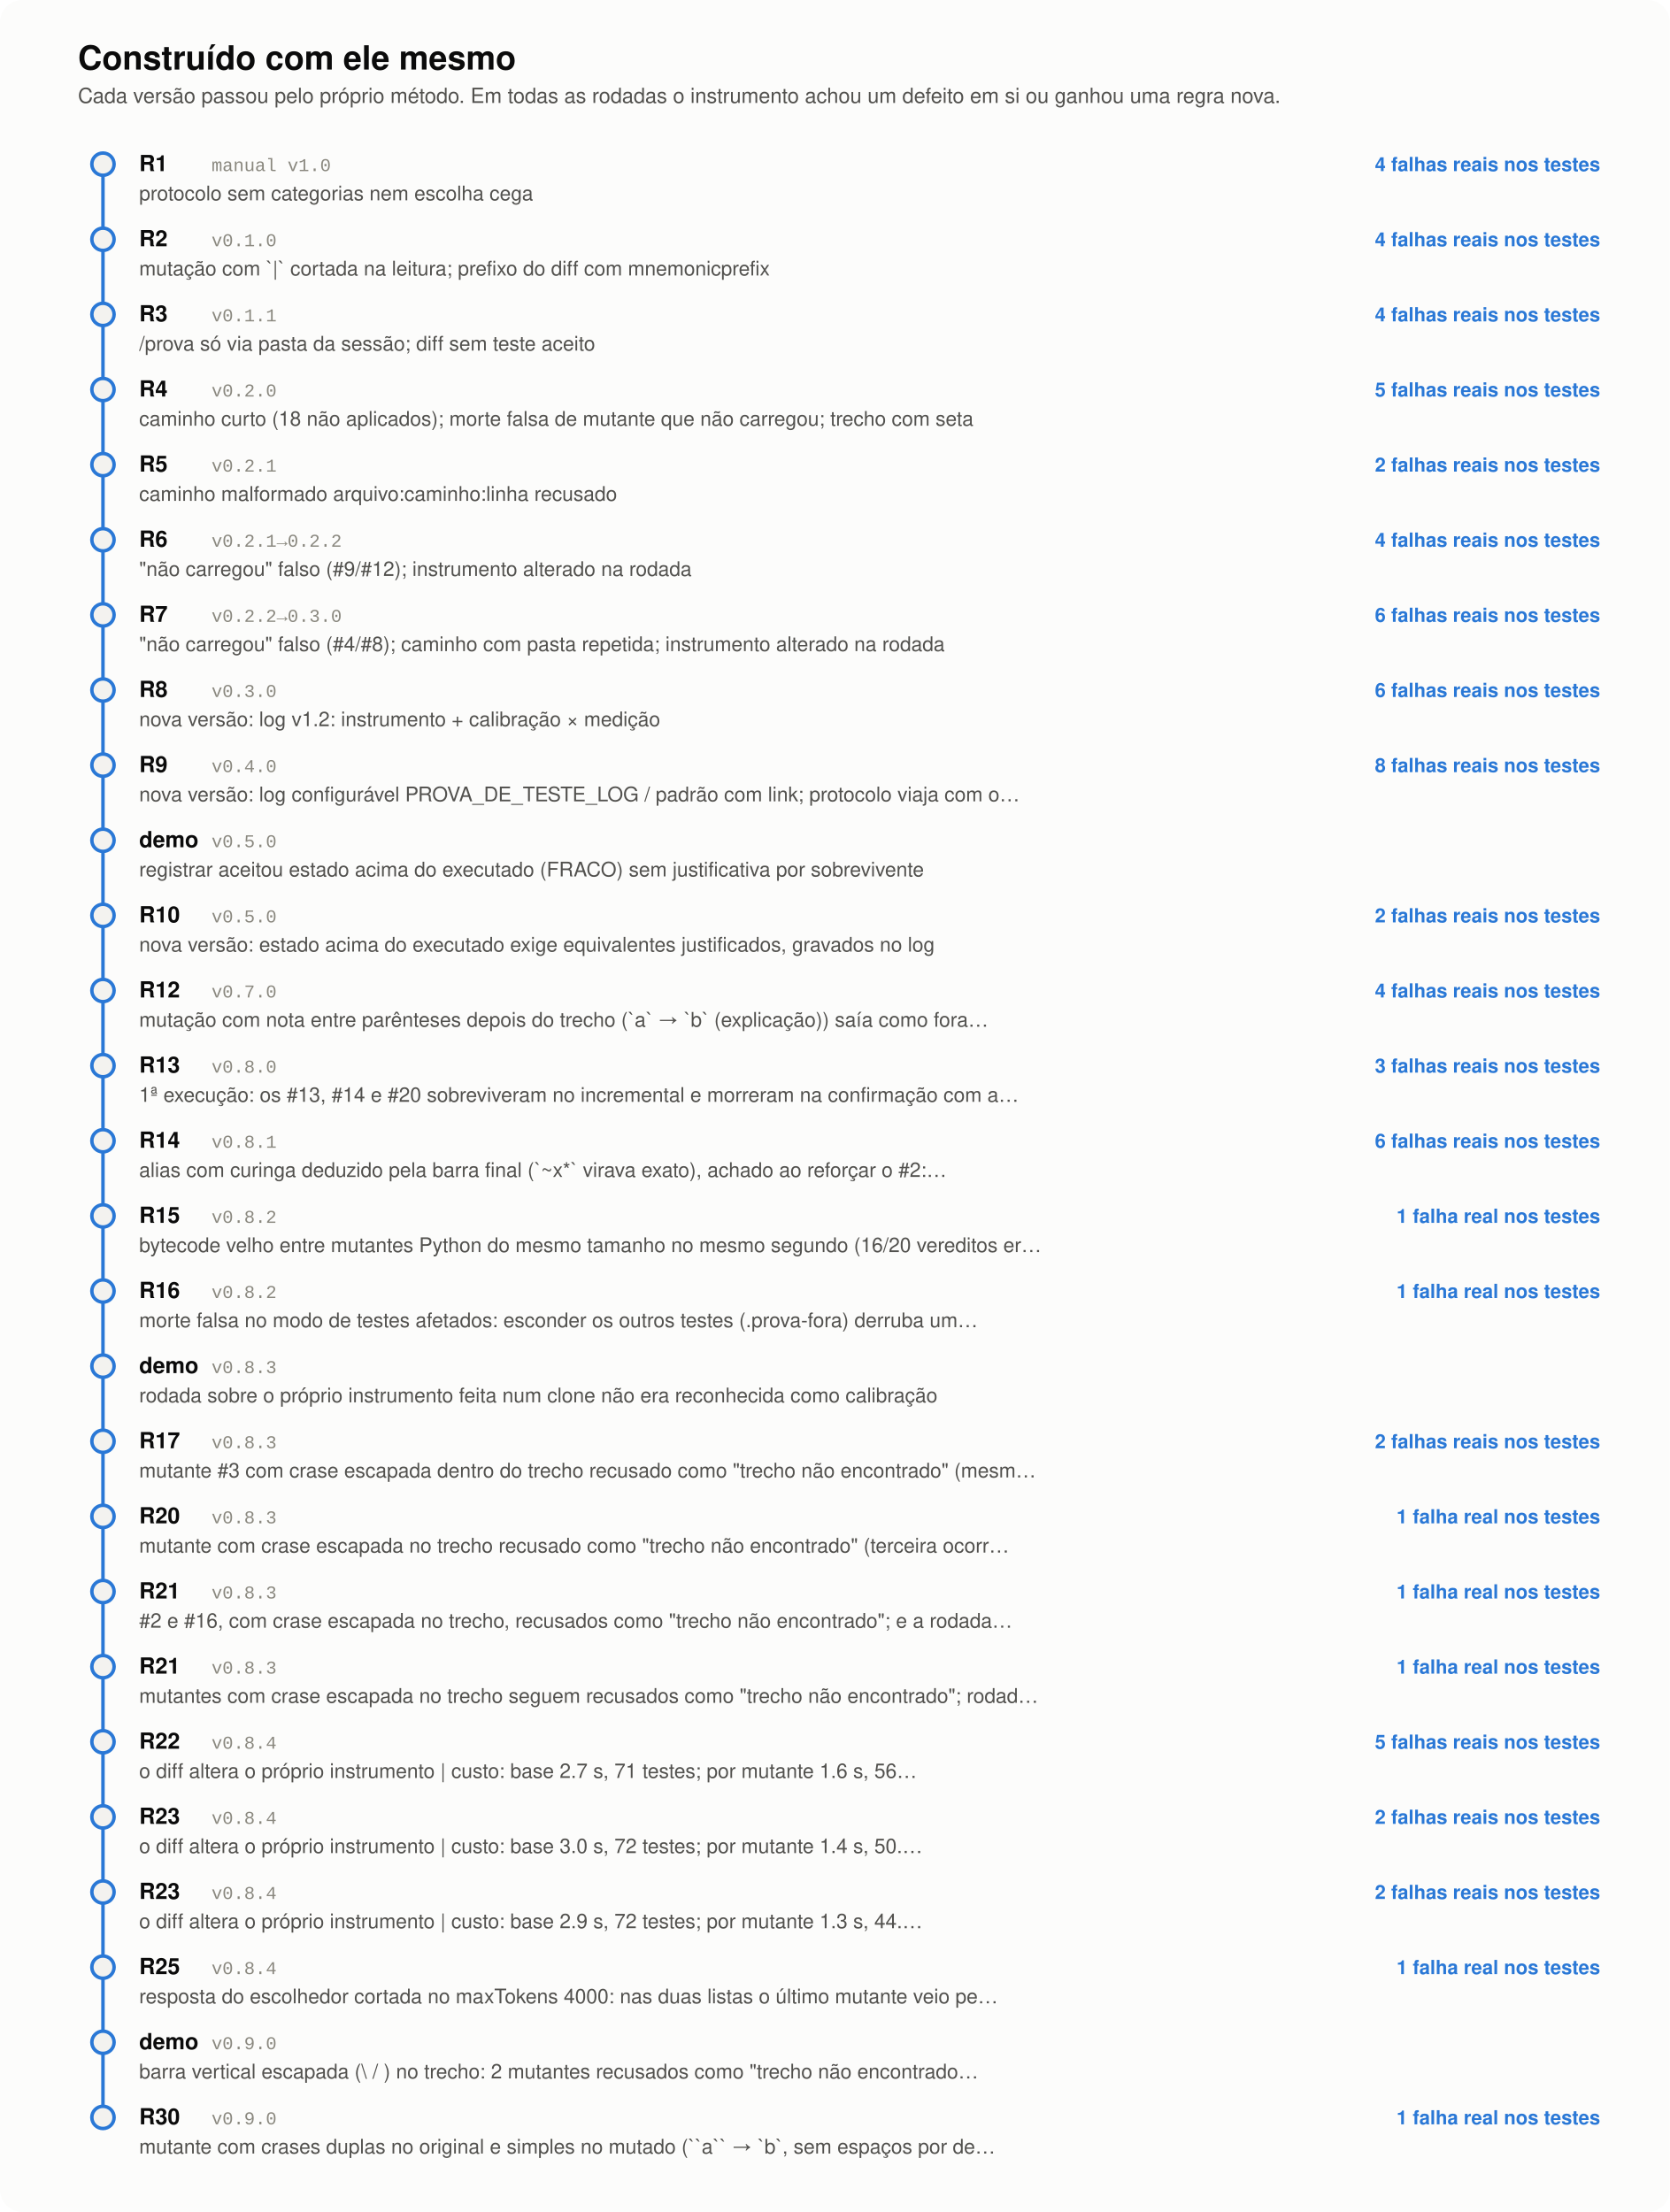
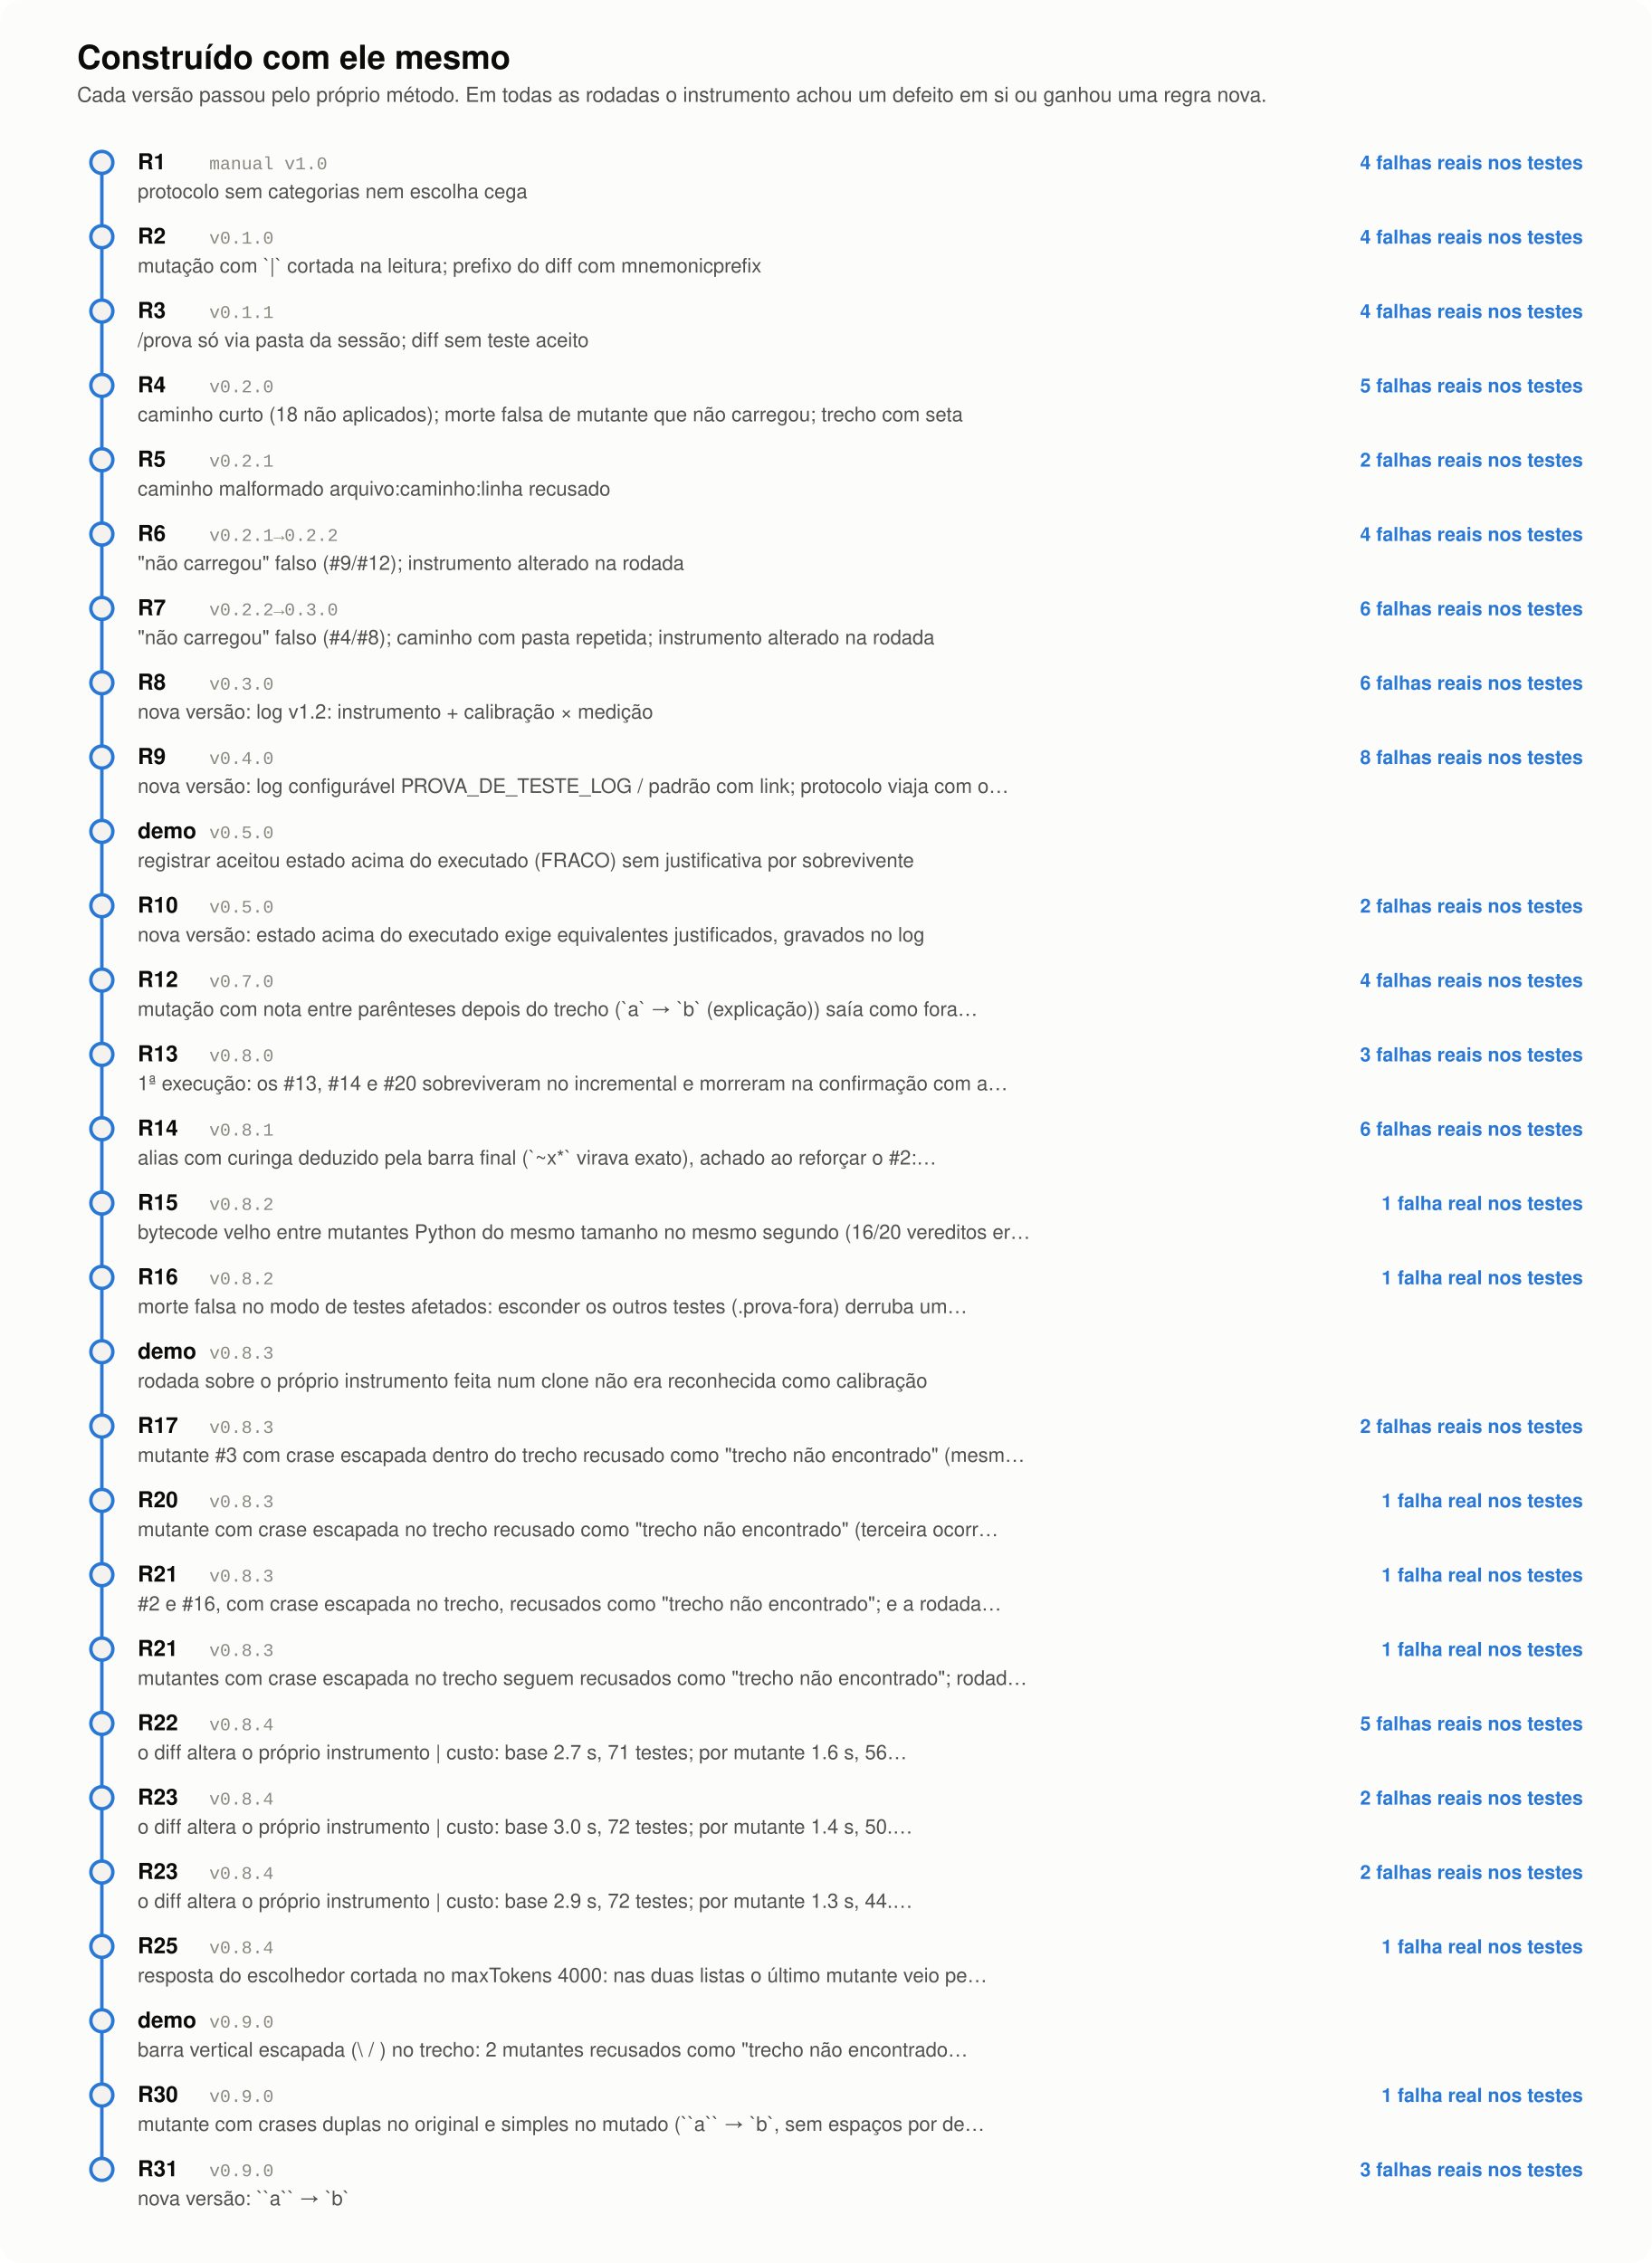
- <svg xmlns="http://www.w3.org/2000/svg" viewBox="0 0 1200 1590" width="1200" height="1590" role="img" aria-label="Linha do tempo das rodadas de calibração do instrumento" font-family="ui-sans-serif, -apple-system, 'Segoe UI', Helvetica, Arial, sans-serif">
+ <svg xmlns="http://www.w3.org/2000/svg" viewBox="0 0 1200 1644" width="1200" height="1644" role="img" aria-label="Linha do tempo das rodadas de calibração do instrumento" font-family="ui-sans-serif, -apple-system, 'Segoe UI', Helvetica, Arial, sans-serif">
  <style>
  .sup { fill: #fcfcfb; } .sup2 { fill: #f3f2ef; } .borda { stroke: #dedcd5; }
  .t1 { fill: #0b0b0b; } .t2 { fill: #52514e; } .t3 { fill: #8a887f; }
  .ac { fill: #2a78d6; } .acs { stroke: #2a78d6; } .acf { fill: #e8f1fb; }
  .ok { fill: #0f7a3d; } .okf { fill: #e3f3e8; }
  @media (prefers-color-scheme: dark) {
    .sup { fill: #1a1a19; } .sup2 { fill: #232322; } .borda { stroke: #3a3936; }
    .t1 { fill: #f0efec; } .t2 { fill: #c3c2b7; } .t3 { fill: #8f8d84; }
    .ac { fill: #3987e5; } .acs { stroke: #3987e5; } .acf { fill: #1d2c40; }
    .ok { fill: #4cc27a; } .okf { fill: #16301f; }
  }
  @media (prefers-reduced-motion: reduce) { * { animation: none !important; } }
</style>
-   <rect width="1200" height="1590" rx="16" class="sup" />
+   <rect width="1200" height="1644" rx="16" class="sup" />
  <text x="56" y="50" font-size="24" font-weight="800" class="t1">Construído com ele mesmo</text>
  <text x="56" y="74" font-size="15" class="t2">Cada versão passou pelo próprio método. Em todas as rodadas o instrumento achou um defeito em si ou ganhou uma regra nova.</text>
  <line x1="74" y1="126" x2="74" y2="164" class="acs" stroke-width="2.5" />
  <circle cx="74" cy="118" r="8" class="sup2 acs" stroke-width="2.5" />
  <text x="100" y="123" font-size="16" font-weight="700" class="t1">R1</text>
  <text x="152" y="123" font-size="13" class="t3" font-family="ui-monospace, 'SF Mono', Menlo, Consolas, 'Liberation Mono', monospace">manual v1.0</text>
  <text x="100" y="144" font-size="14.5" class="t2">protocolo sem categorias nem escolha cega</text>
  <text x="1150" y="123" font-size="14" class="ac" text-anchor="end" font-weight="700">4 falhas reais nos testes</text>
  <line x1="74" y1="180" x2="74" y2="218" class="acs" stroke-width="2.5" />
  <circle cx="74" cy="172" r="8" class="sup2 acs" stroke-width="2.5" />
  <text x="100" y="177" font-size="16" font-weight="700" class="t1">R2</text>
  <text x="152" y="177" font-size="13" class="t3" font-family="ui-monospace, 'SF Mono', Menlo, Consolas, 'Liberation Mono', monospace">v0.1.0</text>
  <text x="100" y="198" font-size="14.5" class="t2">mutação com `|` cortada na leitura; prefixo do diff com mnemonicprefix</text>
  <text x="1150" y="177" font-size="14" class="ac" text-anchor="end" font-weight="700">4 falhas reais nos testes</text>
  <line x1="74" y1="234" x2="74" y2="272" class="acs" stroke-width="2.5" />
  <circle cx="74" cy="226" r="8" class="sup2 acs" stroke-width="2.5" />
  <text x="100" y="231" font-size="16" font-weight="700" class="t1">R3</text>
  <text x="152" y="231" font-size="13" class="t3" font-family="ui-monospace, 'SF Mono', Menlo, Consolas, 'Liberation Mono', monospace">v0.1.1</text>
  <text x="100" y="252" font-size="14.5" class="t2">/prova só via pasta da sessão; diff sem teste aceito</text>
  <text x="1150" y="231" font-size="14" class="ac" text-anchor="end" font-weight="700">4 falhas reais nos testes</text>
  <line x1="74" y1="288" x2="74" y2="326" class="acs" stroke-width="2.5" />
  <circle cx="74" cy="280" r="8" class="sup2 acs" stroke-width="2.5" />
  <text x="100" y="285" font-size="16" font-weight="700" class="t1">R4</text>
  <text x="152" y="285" font-size="13" class="t3" font-family="ui-monospace, 'SF Mono', Menlo, Consolas, 'Liberation Mono', monospace">v0.2.0</text>
  <text x="100" y="306" font-size="14.5" class="t2">caminho curto (18 não aplicados); morte falsa de mutante que não carregou; trecho com seta</text>
  <text x="1150" y="285" font-size="14" class="ac" text-anchor="end" font-weight="700">5 falhas reais nos testes</text>
  <line x1="74" y1="342" x2="74" y2="380" class="acs" stroke-width="2.5" />
  <circle cx="74" cy="334" r="8" class="sup2 acs" stroke-width="2.5" />
  <text x="100" y="339" font-size="16" font-weight="700" class="t1">R5</text>
  <text x="152" y="339" font-size="13" class="t3" font-family="ui-monospace, 'SF Mono', Menlo, Consolas, 'Liberation Mono', monospace">v0.2.1</text>
  <text x="100" y="360" font-size="14.5" class="t2">caminho malformado arquivo:caminho:linha recusado</text>
  <text x="1150" y="339" font-size="14" class="ac" text-anchor="end" font-weight="700">2 falhas reais nos testes</text>
  <line x1="74" y1="396" x2="74" y2="434" class="acs" stroke-width="2.5" />
  <circle cx="74" cy="388" r="8" class="sup2 acs" stroke-width="2.5" />
  <text x="100" y="393" font-size="16" font-weight="700" class="t1">R6</text>
  <text x="152" y="393" font-size="13" class="t3" font-family="ui-monospace, 'SF Mono', Menlo, Consolas, 'Liberation Mono', monospace">v0.2.1→0.2.2</text>
  <text x="100" y="414" font-size="14.5" class="t2">"não carregou" falso (#9/#12); instrumento alterado na rodada</text>
  <text x="1150" y="393" font-size="14" class="ac" text-anchor="end" font-weight="700">4 falhas reais nos testes</text>
  <line x1="74" y1="450" x2="74" y2="488" class="acs" stroke-width="2.5" />
  <circle cx="74" cy="442" r="8" class="sup2 acs" stroke-width="2.5" />
  <text x="100" y="447" font-size="16" font-weight="700" class="t1">R7</text>
  <text x="152" y="447" font-size="13" class="t3" font-family="ui-monospace, 'SF Mono', Menlo, Consolas, 'Liberation Mono', monospace">v0.2.2→0.3.0</text>
  <text x="100" y="468" font-size="14.5" class="t2">"não carregou" falso (#4/#8); caminho com pasta repetida; instrumento alterado na rodada</text>
  <text x="1150" y="447" font-size="14" class="ac" text-anchor="end" font-weight="700">6 falhas reais nos testes</text>
  <line x1="74" y1="504" x2="74" y2="542" class="acs" stroke-width="2.5" />
  <circle cx="74" cy="496" r="8" class="sup2 acs" stroke-width="2.5" />
  <text x="100" y="501" font-size="16" font-weight="700" class="t1">R8</text>
  <text x="152" y="501" font-size="13" class="t3" font-family="ui-monospace, 'SF Mono', Menlo, Consolas, 'Liberation Mono', monospace">v0.3.0</text>
  <text x="100" y="522" font-size="14.5" class="t2">nova versão: log v1.2: instrumento + calibração × medição</text>
  <text x="1150" y="501" font-size="14" class="ac" text-anchor="end" font-weight="700">6 falhas reais nos testes</text>
  <line x1="74" y1="558" x2="74" y2="596" class="acs" stroke-width="2.5" />
  <circle cx="74" cy="550" r="8" class="sup2 acs" stroke-width="2.5" />
  <text x="100" y="555" font-size="16" font-weight="700" class="t1">R9</text>
  <text x="152" y="555" font-size="13" class="t3" font-family="ui-monospace, 'SF Mono', Menlo, Consolas, 'Liberation Mono', monospace">v0.4.0</text>
  <text x="100" y="576" font-size="14.5" class="t2">nova versão: log configurável PROVA_DE_TESTE_LOG / padrão com link; protocolo viaja com o…</text>
  <text x="1150" y="555" font-size="14" class="ac" text-anchor="end" font-weight="700">8 falhas reais nos testes</text>
  <line x1="74" y1="612" x2="74" y2="650" class="acs" stroke-width="2.5" />
  <circle cx="74" cy="604" r="8" class="sup2 acs" stroke-width="2.5" />
  <text x="100" y="609" font-size="16" font-weight="700" class="t1">demo</text>
  <text x="152" y="609" font-size="13" class="t3" font-family="ui-monospace, 'SF Mono', Menlo, Consolas, 'Liberation Mono', monospace">v0.5.0</text>
  <text x="100" y="630" font-size="14.5" class="t2">registrar aceitou estado acima do executado (FRACO) sem justificativa por sobrevivente</text>
  <line x1="74" y1="666" x2="74" y2="704" class="acs" stroke-width="2.5" />
  <circle cx="74" cy="658" r="8" class="sup2 acs" stroke-width="2.5" />
  <text x="100" y="663" font-size="16" font-weight="700" class="t1">R10</text>
  <text x="152" y="663" font-size="13" class="t3" font-family="ui-monospace, 'SF Mono', Menlo, Consolas, 'Liberation Mono', monospace">v0.5.0</text>
  <text x="100" y="684" font-size="14.5" class="t2">nova versão: estado acima do executado exige equivalentes justificados, gravados no log</text>
  <text x="1150" y="663" font-size="14" class="ac" text-anchor="end" font-weight="700">2 falhas reais nos testes</text>
  <line x1="74" y1="720" x2="74" y2="758" class="acs" stroke-width="2.5" />
  <circle cx="74" cy="712" r="8" class="sup2 acs" stroke-width="2.5" />
  <text x="100" y="717" font-size="16" font-weight="700" class="t1">R12</text>
  <text x="152" y="717" font-size="13" class="t3" font-family="ui-monospace, 'SF Mono', Menlo, Consolas, 'Liberation Mono', monospace">v0.7.0</text>
  <text x="100" y="738" font-size="14.5" class="t2">mutação com nota entre parênteses depois do trecho (`a` → `b` (explicação)) saía como fora…</text>
  <text x="1150" y="717" font-size="14" class="ac" text-anchor="end" font-weight="700">4 falhas reais nos testes</text>
  <line x1="74" y1="774" x2="74" y2="812" class="acs" stroke-width="2.5" />
  <circle cx="74" cy="766" r="8" class="sup2 acs" stroke-width="2.5" />
  <text x="100" y="771" font-size="16" font-weight="700" class="t1">R13</text>
  <text x="152" y="771" font-size="13" class="t3" font-family="ui-monospace, 'SF Mono', Menlo, Consolas, 'Liberation Mono', monospace">v0.8.0</text>
  <text x="100" y="792" font-size="14.5" class="t2">1ª execução: os #13, #14 e #20 sobreviveram no incremental e morreram na confirmação com a…</text>
  <text x="1150" y="771" font-size="14" class="ac" text-anchor="end" font-weight="700">3 falhas reais nos testes</text>
  <line x1="74" y1="828" x2="74" y2="866" class="acs" stroke-width="2.5" />
  <circle cx="74" cy="820" r="8" class="sup2 acs" stroke-width="2.5" />
  <text x="100" y="825" font-size="16" font-weight="700" class="t1">R14</text>
  <text x="152" y="825" font-size="13" class="t3" font-family="ui-monospace, 'SF Mono', Menlo, Consolas, 'Liberation Mono', monospace">v0.8.1</text>
  <text x="100" y="846" font-size="14.5" class="t2">alias com curinga deduzido pela barra final (`~x*` virava exato), achado ao reforçar o #2:…</text>
  <text x="1150" y="825" font-size="14" class="ac" text-anchor="end" font-weight="700">6 falhas reais nos testes</text>
  <line x1="74" y1="882" x2="74" y2="920" class="acs" stroke-width="2.5" />
  <circle cx="74" cy="874" r="8" class="sup2 acs" stroke-width="2.5" />
  <text x="100" y="879" font-size="16" font-weight="700" class="t1">R15</text>
  <text x="152" y="879" font-size="13" class="t3" font-family="ui-monospace, 'SF Mono', Menlo, Consolas, 'Liberation Mono', monospace">v0.8.2</text>
  <text x="100" y="900" font-size="14.5" class="t2">bytecode velho entre mutantes Python do mesmo tamanho no mesmo segundo (16/20 vereditos er…</text>
  <text x="1150" y="879" font-size="14" class="ac" text-anchor="end" font-weight="700">1 falha real nos testes</text>
  <line x1="74" y1="936" x2="74" y2="974" class="acs" stroke-width="2.5" />
  <circle cx="74" cy="928" r="8" class="sup2 acs" stroke-width="2.5" />
  <text x="100" y="933" font-size="16" font-weight="700" class="t1">R16</text>
  <text x="152" y="933" font-size="13" class="t3" font-family="ui-monospace, 'SF Mono', Menlo, Consolas, 'Liberation Mono', monospace">v0.8.2</text>
  <text x="100" y="954" font-size="14.5" class="t2">morte falsa no modo de testes afetados: esconder os outros testes (.prova-fora) derruba um…</text>
  <text x="1150" y="933" font-size="14" class="ac" text-anchor="end" font-weight="700">1 falha real nos testes</text>
  <line x1="74" y1="990" x2="74" y2="1028" class="acs" stroke-width="2.5" />
  <circle cx="74" cy="982" r="8" class="sup2 acs" stroke-width="2.5" />
  <text x="100" y="987" font-size="16" font-weight="700" class="t1">demo</text>
  <text x="152" y="987" font-size="13" class="t3" font-family="ui-monospace, 'SF Mono', Menlo, Consolas, 'Liberation Mono', monospace">v0.8.3</text>
  <text x="100" y="1008" font-size="14.5" class="t2">rodada sobre o próprio instrumento feita num clone não era reconhecida como calibração</text>
  <line x1="74" y1="1044" x2="74" y2="1082" class="acs" stroke-width="2.5" />
  <circle cx="74" cy="1036" r="8" class="sup2 acs" stroke-width="2.5" />
  <text x="100" y="1041" font-size="16" font-weight="700" class="t1">R17</text>
  <text x="152" y="1041" font-size="13" class="t3" font-family="ui-monospace, 'SF Mono', Menlo, Consolas, 'Liberation Mono', monospace">v0.8.3</text>
  <text x="100" y="1062" font-size="14.5" class="t2">mutante #3 com crase escapada dentro do trecho recusado como "trecho não encontrado" (mesm…</text>
  <text x="1150" y="1041" font-size="14" class="ac" text-anchor="end" font-weight="700">2 falhas reais nos testes</text>
  <line x1="74" y1="1098" x2="74" y2="1136" class="acs" stroke-width="2.5" />
  <circle cx="74" cy="1090" r="8" class="sup2 acs" stroke-width="2.5" />
  <text x="100" y="1095" font-size="16" font-weight="700" class="t1">R20</text>
  <text x="152" y="1095" font-size="13" class="t3" font-family="ui-monospace, 'SF Mono', Menlo, Consolas, 'Liberation Mono', monospace">v0.8.3</text>
  <text x="100" y="1116" font-size="14.5" class="t2">mutante com crase escapada no trecho recusado como "trecho não encontrado" (terceira ocorr…</text>
  <text x="1150" y="1095" font-size="14" class="ac" text-anchor="end" font-weight="700">1 falha real nos testes</text>
  <line x1="74" y1="1152" x2="74" y2="1190" class="acs" stroke-width="2.5" />
  <circle cx="74" cy="1144" r="8" class="sup2 acs" stroke-width="2.5" />
  <text x="100" y="1149" font-size="16" font-weight="700" class="t1">R21</text>
  <text x="152" y="1149" font-size="13" class="t3" font-family="ui-monospace, 'SF Mono', Menlo, Consolas, 'Liberation Mono', monospace">v0.8.3</text>
  <text x="100" y="1170" font-size="14.5" class="t2">#2 e #16, com crase escapada no trecho, recusados como "trecho não encontrado"; e a rodada…</text>
  <text x="1150" y="1149" font-size="14" class="ac" text-anchor="end" font-weight="700">1 falha real nos testes</text>
  <line x1="74" y1="1206" x2="74" y2="1244" class="acs" stroke-width="2.5" />
  <circle cx="74" cy="1198" r="8" class="sup2 acs" stroke-width="2.5" />
  <text x="100" y="1203" font-size="16" font-weight="700" class="t1">R21</text>
  <text x="152" y="1203" font-size="13" class="t3" font-family="ui-monospace, 'SF Mono', Menlo, Consolas, 'Liberation Mono', monospace">v0.8.3</text>
  <text x="100" y="1224" font-size="14.5" class="t2">mutantes com crase escapada no trecho seguem recusados como "trecho não encontrado"; rodad…</text>
  <text x="1150" y="1203" font-size="14" class="ac" text-anchor="end" font-weight="700">1 falha real nos testes</text>
  <line x1="74" y1="1260" x2="74" y2="1298" class="acs" stroke-width="2.5" />
  <circle cx="74" cy="1252" r="8" class="sup2 acs" stroke-width="2.5" />
  <text x="100" y="1257" font-size="16" font-weight="700" class="t1">R22</text>
  <text x="152" y="1257" font-size="13" class="t3" font-family="ui-monospace, 'SF Mono', Menlo, Consolas, 'Liberation Mono', monospace">v0.8.4</text>
  <text x="100" y="1278" font-size="14.5" class="t2">o diff altera o próprio instrumento | custo: base 2.7 s, 71 testes; por mutante 1.6 s, 56…</text>
  <text x="1150" y="1257" font-size="14" class="ac" text-anchor="end" font-weight="700">5 falhas reais nos testes</text>
  <line x1="74" y1="1314" x2="74" y2="1352" class="acs" stroke-width="2.5" />
  <circle cx="74" cy="1306" r="8" class="sup2 acs" stroke-width="2.5" />
  <text x="100" y="1311" font-size="16" font-weight="700" class="t1">R23</text>
  <text x="152" y="1311" font-size="13" class="t3" font-family="ui-monospace, 'SF Mono', Menlo, Consolas, 'Liberation Mono', monospace">v0.8.4</text>
  <text x="100" y="1332" font-size="14.5" class="t2">o diff altera o próprio instrumento | custo: base 3.0 s, 72 testes; por mutante 1.4 s, 50.…</text>
  <text x="1150" y="1311" font-size="14" class="ac" text-anchor="end" font-weight="700">2 falhas reais nos testes</text>
  <line x1="74" y1="1368" x2="74" y2="1406" class="acs" stroke-width="2.5" />
  <circle cx="74" cy="1360" r="8" class="sup2 acs" stroke-width="2.5" />
  <text x="100" y="1365" font-size="16" font-weight="700" class="t1">R23</text>
  <text x="152" y="1365" font-size="13" class="t3" font-family="ui-monospace, 'SF Mono', Menlo, Consolas, 'Liberation Mono', monospace">v0.8.4</text>
  <text x="100" y="1386" font-size="14.5" class="t2">o diff altera o próprio instrumento | custo: base 2.9 s, 72 testes; por mutante 1.3 s, 44.…</text>
  <text x="1150" y="1365" font-size="14" class="ac" text-anchor="end" font-weight="700">2 falhas reais nos testes</text>
  <line x1="74" y1="1422" x2="74" y2="1460" class="acs" stroke-width="2.5" />
  <circle cx="74" cy="1414" r="8" class="sup2 acs" stroke-width="2.5" />
  <text x="100" y="1419" font-size="16" font-weight="700" class="t1">R25</text>
  <text x="152" y="1419" font-size="13" class="t3" font-family="ui-monospace, 'SF Mono', Menlo, Consolas, 'Liberation Mono', monospace">v0.8.4</text>
  <text x="100" y="1440" font-size="14.5" class="t2">resposta do escolhedor cortada no maxTokens 4000: nas duas listas o último mutante veio pe…</text>
  <text x="1150" y="1419" font-size="14" class="ac" text-anchor="end" font-weight="700">1 falha real nos testes</text>
  <line x1="74" y1="1476" x2="74" y2="1514" class="acs" stroke-width="2.5" />
  <circle cx="74" cy="1468" r="8" class="sup2 acs" stroke-width="2.5" />
  <text x="100" y="1473" font-size="16" font-weight="700" class="t1">demo</text>
  <text x="152" y="1473" font-size="13" class="t3" font-family="ui-monospace, 'SF Mono', Menlo, Consolas, 'Liberation Mono', monospace">v0.9.0</text>
  <text x="100" y="1494" font-size="14.5" class="t2">barra vertical escapada (\ / ) no trecho: 2 mutantes recusados como "trecho não encontrado…</text>
+   <line x1="74" y1="1530" x2="74" y2="1568" class="acs" stroke-width="2.5" />
  <circle cx="74" cy="1522" r="8" class="sup2 acs" stroke-width="2.5" />
  <text x="100" y="1527" font-size="16" font-weight="700" class="t1">R30</text>
  <text x="152" y="1527" font-size="13" class="t3" font-family="ui-monospace, 'SF Mono', Menlo, Consolas, 'Liberation Mono', monospace">v0.9.0</text>
  <text x="100" y="1548" font-size="14.5" class="t2">mutante com crases duplas no original e simples no mutado (``a`` → `b`, sem espaços por de…</text>
  <text x="1150" y="1527" font-size="14" class="ac" text-anchor="end" font-weight="700">1 falha real nos testes</text>
+   <circle cx="74" cy="1576" r="8" class="sup2 acs" stroke-width="2.5" />
+   <text x="100" y="1581" font-size="16" font-weight="700" class="t1">R31</text>
+   <text x="152" y="1581" font-size="13" class="t3" font-family="ui-monospace, 'SF Mono', Menlo, Consolas, 'Liberation Mono', monospace">v0.9.0</text>
+   <text x="100" y="1602" font-size="14.5" class="t2">nova versão: ``a`` → `b`</text>
+   <text x="1150" y="1581" font-size="14" class="ac" text-anchor="end" font-weight="700">3 falhas reais nos testes</text>
</svg>
